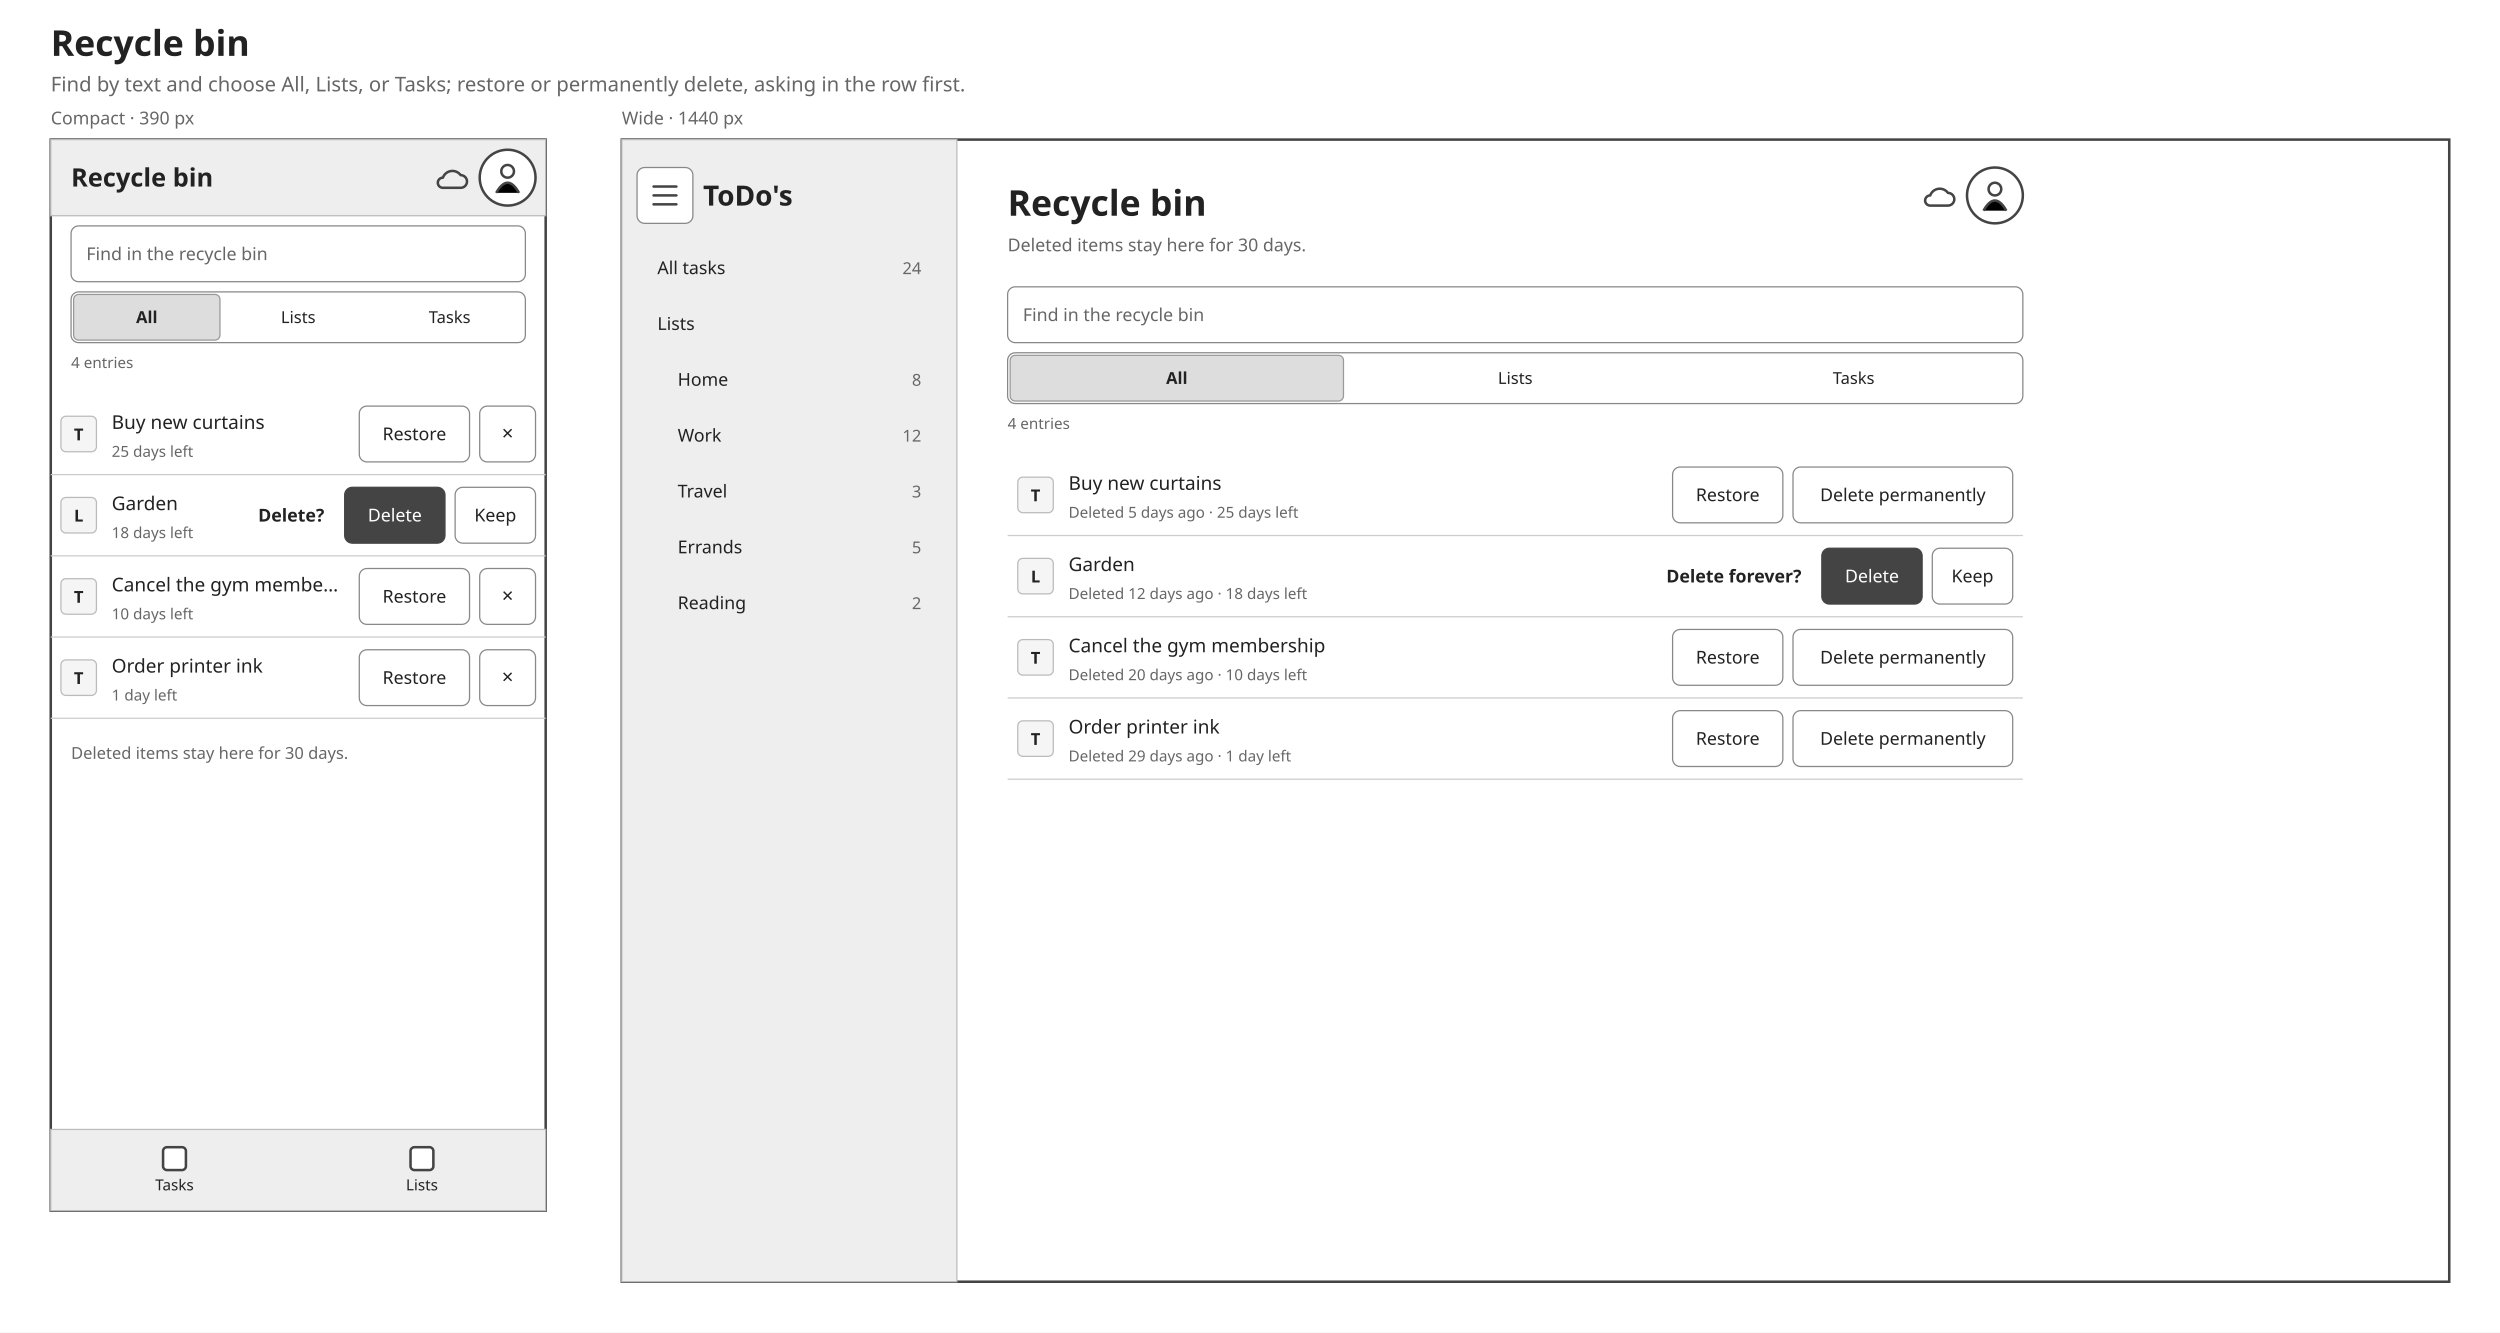
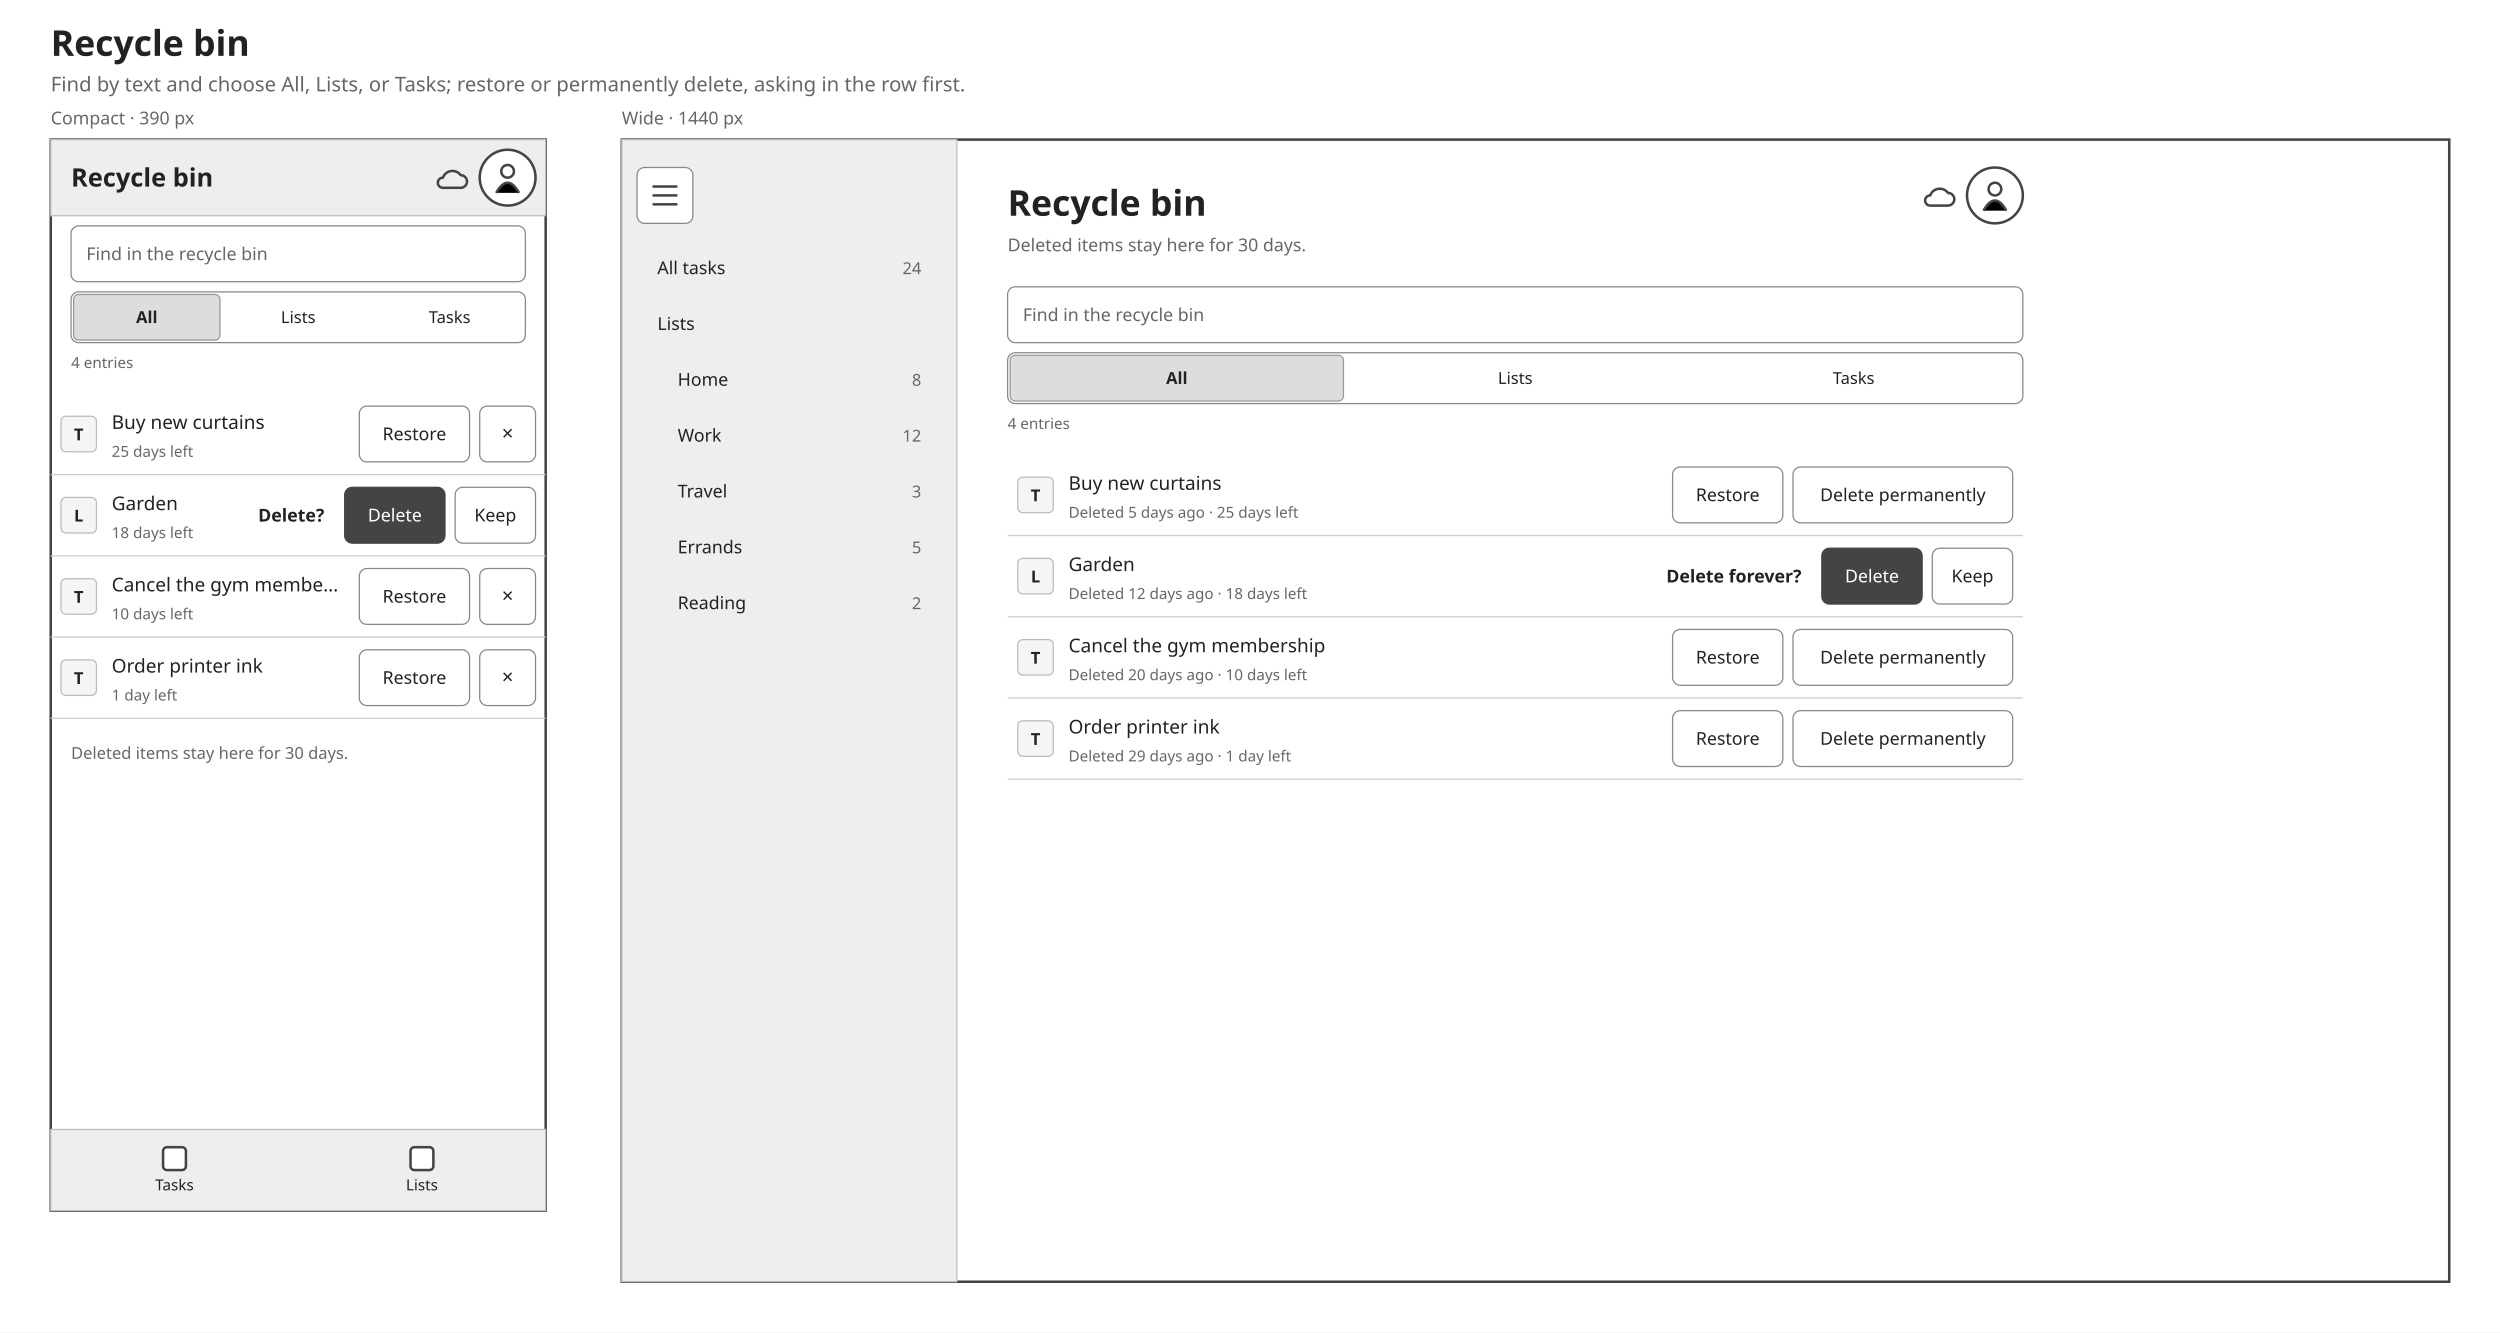
<svg xmlns="http://www.w3.org/2000/svg" width="1970" height="1050" viewBox="0 0 1970 1050">
  <style>
text { font-family: sans-serif; fill: #222222; }
.muted { fill: #666666; }
.on-primary { fill: #ffffff; }
.bold { font-weight: bold; }
rect.frame { fill: #ffffff; stroke: #444444; stroke-width: 2; }
.bar { fill: #eeeeee; stroke: #bbbbbb; }
.box { fill: #f5f5f5; stroke: #bbbbbb; }
.control { fill: #ffffff; stroke: #888888; }
.disabled { fill: #f5f5f5; stroke: #cccccc; }
.primary { fill: #444444; stroke: #444444; }
.selected { fill: #dddddd; stroke: #999999; }
.chip { fill: #eeeeee; stroke: #cccccc; }
.signal { fill: #ffffff; stroke: #222222; stroke-width: 2; }
.scrim { fill: #888888; fill-opacity: 0.5; }
.rule { stroke: #cccccc; }
.drop { stroke: #222222; stroke-width: 3; }
.icon { fill: #ffffff; stroke: #444444; stroke-width: 2; }
.icon-fill { fill: #444444; stroke: #444444; stroke-width: 2; }
.icon-mark { fill: none; stroke: #ffffff; stroke-width: 2; }
.icon-line { stroke: #444444; stroke-width: 2; }
.icon-line-open { fill: none; stroke: #444444; stroke-width: 2; stroke-linecap: round; stroke-linejoin: round; }
.tooltip { fill: #222222; stroke: #222222; }
  </style>
  <rect x="0" y="0" width="1970" height="1050" fill="#ffffff" />
  <text x="40" y="44" font-size="28" class="bold">Recycle bin</text>
  <text x="40" y="72" font-size="16" class="muted">Find by text and choose All, Lists, or Tasks; restore or permanently delete, asking in the row first.</text>
  <text x="40" y="98" font-size="14" class="muted">Compact · 390 px</text>
  <text x="490" y="98" font-size="14" class="muted">Wide · 1440 px</text>
  <g class="frame" data-width="390" data-height="844" transform="translate(40 110)">
    <rect x="0" y="0" width="390" height="844" rx="0" class="frame" />
    <rect x="0" y="0" width="390" height="60" rx="0" class="bar" />
    <circle cx="360" cy="30" r="22" class="icon" />
    <circle cx="360" cy="25" r="5" class="icon" />
    <path d="M 351 42 Q 360 26 369 42" class="icon-line" />
    <path d="M 309 38 H 323 A 5 5 0 0 0 323 28 A 8 8 0 0 0 309 30 A 4 4 0 0 0 309 38 Z" class="icon-line-open" />
    <text x="16" y="37" font-size="20" class="bold">Recycle bin</text>
    <rect x="16" y="68" width="358" height="44" rx="6" class="control" />
    <text x="28" y="95" font-size="14" class="muted">Find in the recycle bin</text>
    <rect x="16" y="120" width="358" height="40" rx="6" class="control" />
    <rect x="18" y="122" width="115.333" height="36" rx="4" class="selected" />
    <text x="75.667" y="144.55" font-size="13" class="bold" text-anchor="middle">All</text>
    <text x="195" y="144.55" font-size="13" text-anchor="middle">Lists</text>
    <text x="314.333" y="144.55" font-size="13" text-anchor="middle">Tasks</text>
    <text x="16" y="180" font-size="12" class="muted">4 entries</text>
    <line x1="0" y1="264" x2="390" y2="264" class="rule" />
    <rect x="8" y="218" width="28" height="28" rx="4" class="box" />
    <text x="22" y="237" font-size="13" class="bold" text-anchor="middle">T</text>
    <rect x="338" y="210" width="44" height="44" rx="6" class="control" />
    <text x="360" y="237" font-size="16" text-anchor="middle">×</text>
    <rect x="243.12" y="210" width="86.88" height="44" rx="6" class="control" />
    <text x="286.56" y="236.9" font-size="14" text-anchor="middle">Restore</text>
    <text x="48" y="228" font-size="15">Buy new curtains</text>
    <text x="48" y="250" font-size="12" class="muted">25 days left</text>
    <line x1="0" y1="328" x2="390" y2="328" class="rule" />
    <rect x="8" y="282" width="28" height="28" rx="4" class="box" />
    <text x="22" y="301" font-size="13" class="bold" text-anchor="middle">L</text>
    <rect x="318.64" y="274" width="63.36" height="44" rx="6" class="control" />
    <text x="350.32" y="300.9" font-size="14" text-anchor="middle">Keep</text>
    <rect x="231.6" y="274" width="79.04" height="44" rx="6" class="primary" />
    <text x="271.12" y="300.9" font-size="14" class="on-primary" text-anchor="middle">Delete</text>
    <text x="215.6" y="301" font-size="14" class="bold" text-anchor="end">Delete?</text>
    <text x="48" y="292" font-size="15">Garden</text>
    <text x="48" y="314" font-size="12" class="muted">18 days left</text>
    <line x1="0" y1="392" x2="390" y2="392" class="rule" />
    <rect x="8" y="346" width="28" height="28" rx="4" class="box" />
    <text x="22" y="365" font-size="13" class="bold" text-anchor="middle">T</text>
    <rect x="338" y="338" width="44" height="44" rx="6" class="control" />
    <text x="360" y="365" font-size="16" text-anchor="middle">×</text>
    <rect x="243.12" y="338" width="86.88" height="44" rx="6" class="control" />
    <text x="286.56" y="364.9" font-size="14" text-anchor="middle">Restore</text>
    <text x="48" y="356" font-size="15">Cancel the gym membe…</text>
    <text x="48" y="378" font-size="12" class="muted">10 days left</text>
    <line x1="0" y1="456" x2="390" y2="456" class="rule" />
    <rect x="8" y="410" width="28" height="28" rx="4" class="box" />
    <text x="22" y="429" font-size="13" class="bold" text-anchor="middle">T</text>
    <rect x="338" y="402" width="44" height="44" rx="6" class="control" />
    <text x="360" y="429" font-size="16" text-anchor="middle">×</text>
    <rect x="243.12" y="402" width="86.88" height="44" rx="6" class="control" />
    <text x="286.56" y="428.9" font-size="14" text-anchor="middle">Restore</text>
    <text x="48" y="420" font-size="15">Order printer ink</text>
    <text x="48" y="442" font-size="12" class="muted">1 day left</text>
    <text x="16" y="488" font-size="13" class="muted">Deleted items stay here for 30 days.</text>
    <rect x="0" y="780" width="390" height="64" rx="0" class="bar" />
    <rect x="88.5" y="794" width="18" height="18" rx="3" class="icon" />
    <text x="97.5" y="828" font-size="12" text-anchor="middle">Tasks</text>
    <rect x="283.5" y="794" width="18" height="18" rx="3" class="icon" />
    <text x="292.5" y="828" font-size="12" text-anchor="middle">Lists</text>
  </g>
  <g class="frame" data-width="1440" data-height="900" transform="translate(490 110)">
    <rect x="0" y="0" width="1440" height="900" rx="0" class="frame" />
    <rect x="0" y="0" width="264" height="900" rx="0" class="bar" />
    <rect x="12" y="22" width="44" height="44" rx="6" class="control" />
    <path d="M 25 37 H 43" class="icon-line-open" />
    <path d="M 25 44 H 43" class="icon-line-open" />
    <path d="M 25 51 H 43" class="icon-line-open" />
-     <text x="64" y="52" font-size="22" class="bold">ToDo's</text>
    <text x="28" y="106" font-size="14">All tasks</text>
    <text x="236" y="106" font-size="13" class="muted" text-anchor="end">24</text>
    <text x="28" y="150" font-size="14">Lists</text>
    <text x="44" y="194" font-size="14">Home</text>
    <text x="236" y="194" font-size="13" class="muted" text-anchor="end">8</text>
    <text x="44" y="238" font-size="14">Work</text>
    <text x="236" y="238" font-size="13" class="muted" text-anchor="end">12</text>
    <text x="44" y="282" font-size="14">Travel</text>
    <text x="236" y="282" font-size="13" class="muted" text-anchor="end">3</text>
    <text x="44" y="326" font-size="14">Errands</text>
    <text x="236" y="326" font-size="13" class="muted" text-anchor="end">5</text>
    <text x="44" y="370" font-size="14">Reading</text>
    <text x="236" y="370" font-size="13" class="muted" text-anchor="end">2</text>
    <circle cx="1082" cy="44" r="22" class="icon" />
    <circle cx="1082" cy="39" r="5" class="icon" />
    <path d="M 1073 56 Q 1082 40 1091 56" class="icon-line" />
    <path d="M 1031 52 H 1045 A 5 5 0 0 0 1045 42 A 8 8 0 0 0 1031 44 A 4 4 0 0 0 1031 52 Z" class="icon-line-open" />
    <text x="304" y="60" font-size="28" class="bold">Recycle bin</text>
    <text x="304" y="88" font-size="14" class="muted">Deleted items stay here for 30 days.</text>
    <rect x="304" y="116" width="800" height="44" rx="6" class="control" />
    <text x="316" y="143" font-size="14" class="muted">Find in the recycle bin</text>
    <rect x="304" y="168" width="800" height="40" rx="6" class="control" />
    <rect x="306" y="170" width="262.667" height="36" rx="4" class="selected" />
    <text x="437.333" y="192.55" font-size="13" class="bold" text-anchor="middle">All</text>
    <text x="704" y="192.55" font-size="13" text-anchor="middle">Lists</text>
    <text x="970.667" y="192.55" font-size="13" text-anchor="middle">Tasks</text>
    <text x="304" y="228" font-size="12" class="muted">4 entries</text>
    <line x1="304" y1="312" x2="1104" y2="312" class="rule" />
    <rect x="312" y="266" width="28" height="28" rx="4" class="box" />
    <text x="326" y="285" font-size="13" class="bold" text-anchor="middle">T</text>
    <rect x="922.88" y="258" width="173.12" height="44" rx="6" class="control" />
    <text x="1009.44" y="284.9" font-size="14" text-anchor="middle">Delete permanently</text>
    <rect x="828" y="258" width="86.88" height="44" rx="6" class="control" />
    <text x="871.44" y="284.9" font-size="14" text-anchor="middle">Restore</text>
    <text x="352" y="276" font-size="15">Buy new curtains</text>
    <text x="352" y="298" font-size="12" class="muted">Deleted 5 days ago · 25 days left</text>
    <line x1="304" y1="376" x2="1104" y2="376" class="rule" />
    <rect x="312" y="330" width="28" height="28" rx="4" class="box" />
    <text x="326" y="349" font-size="13" class="bold" text-anchor="middle">L</text>
    <rect x="1032.64" y="322" width="63.36" height="44" rx="6" class="control" />
    <text x="1064.32" y="348.9" font-size="14" text-anchor="middle">Keep</text>
    <rect x="945.6" y="322" width="79.04" height="44" rx="6" class="primary" />
    <text x="985.12" y="348.9" font-size="14" class="on-primary" text-anchor="middle">Delete</text>
    <text x="929.6" y="349" font-size="14" class="bold" text-anchor="end">Delete forever?</text>
    <text x="352" y="340" font-size="15">Garden</text>
    <text x="352" y="362" font-size="12" class="muted">Deleted 12 days ago · 18 days left</text>
    <line x1="304" y1="440" x2="1104" y2="440" class="rule" />
    <rect x="312" y="394" width="28" height="28" rx="4" class="box" />
    <text x="326" y="413" font-size="13" class="bold" text-anchor="middle">T</text>
    <rect x="922.88" y="386" width="173.12" height="44" rx="6" class="control" />
    <text x="1009.44" y="412.9" font-size="14" text-anchor="middle">Delete permanently</text>
    <rect x="828" y="386" width="86.88" height="44" rx="6" class="control" />
    <text x="871.44" y="412.9" font-size="14" text-anchor="middle">Restore</text>
    <text x="352" y="404" font-size="15">Cancel the gym membership</text>
    <text x="352" y="426" font-size="12" class="muted">Deleted 20 days ago · 10 days left</text>
    <line x1="304" y1="504" x2="1104" y2="504" class="rule" />
    <rect x="312" y="458" width="28" height="28" rx="4" class="box" />
    <text x="326" y="477" font-size="13" class="bold" text-anchor="middle">T</text>
    <rect x="922.88" y="450" width="173.12" height="44" rx="6" class="control" />
    <text x="1009.44" y="476.9" font-size="14" text-anchor="middle">Delete permanently</text>
    <rect x="828" y="450" width="86.88" height="44" rx="6" class="control" />
    <text x="871.44" y="476.9" font-size="14" text-anchor="middle">Restore</text>
    <text x="352" y="468" font-size="15">Order printer ink</text>
    <text x="352" y="490" font-size="12" class="muted">Deleted 29 days ago · 1 day left</text>
  </g>
</svg>
